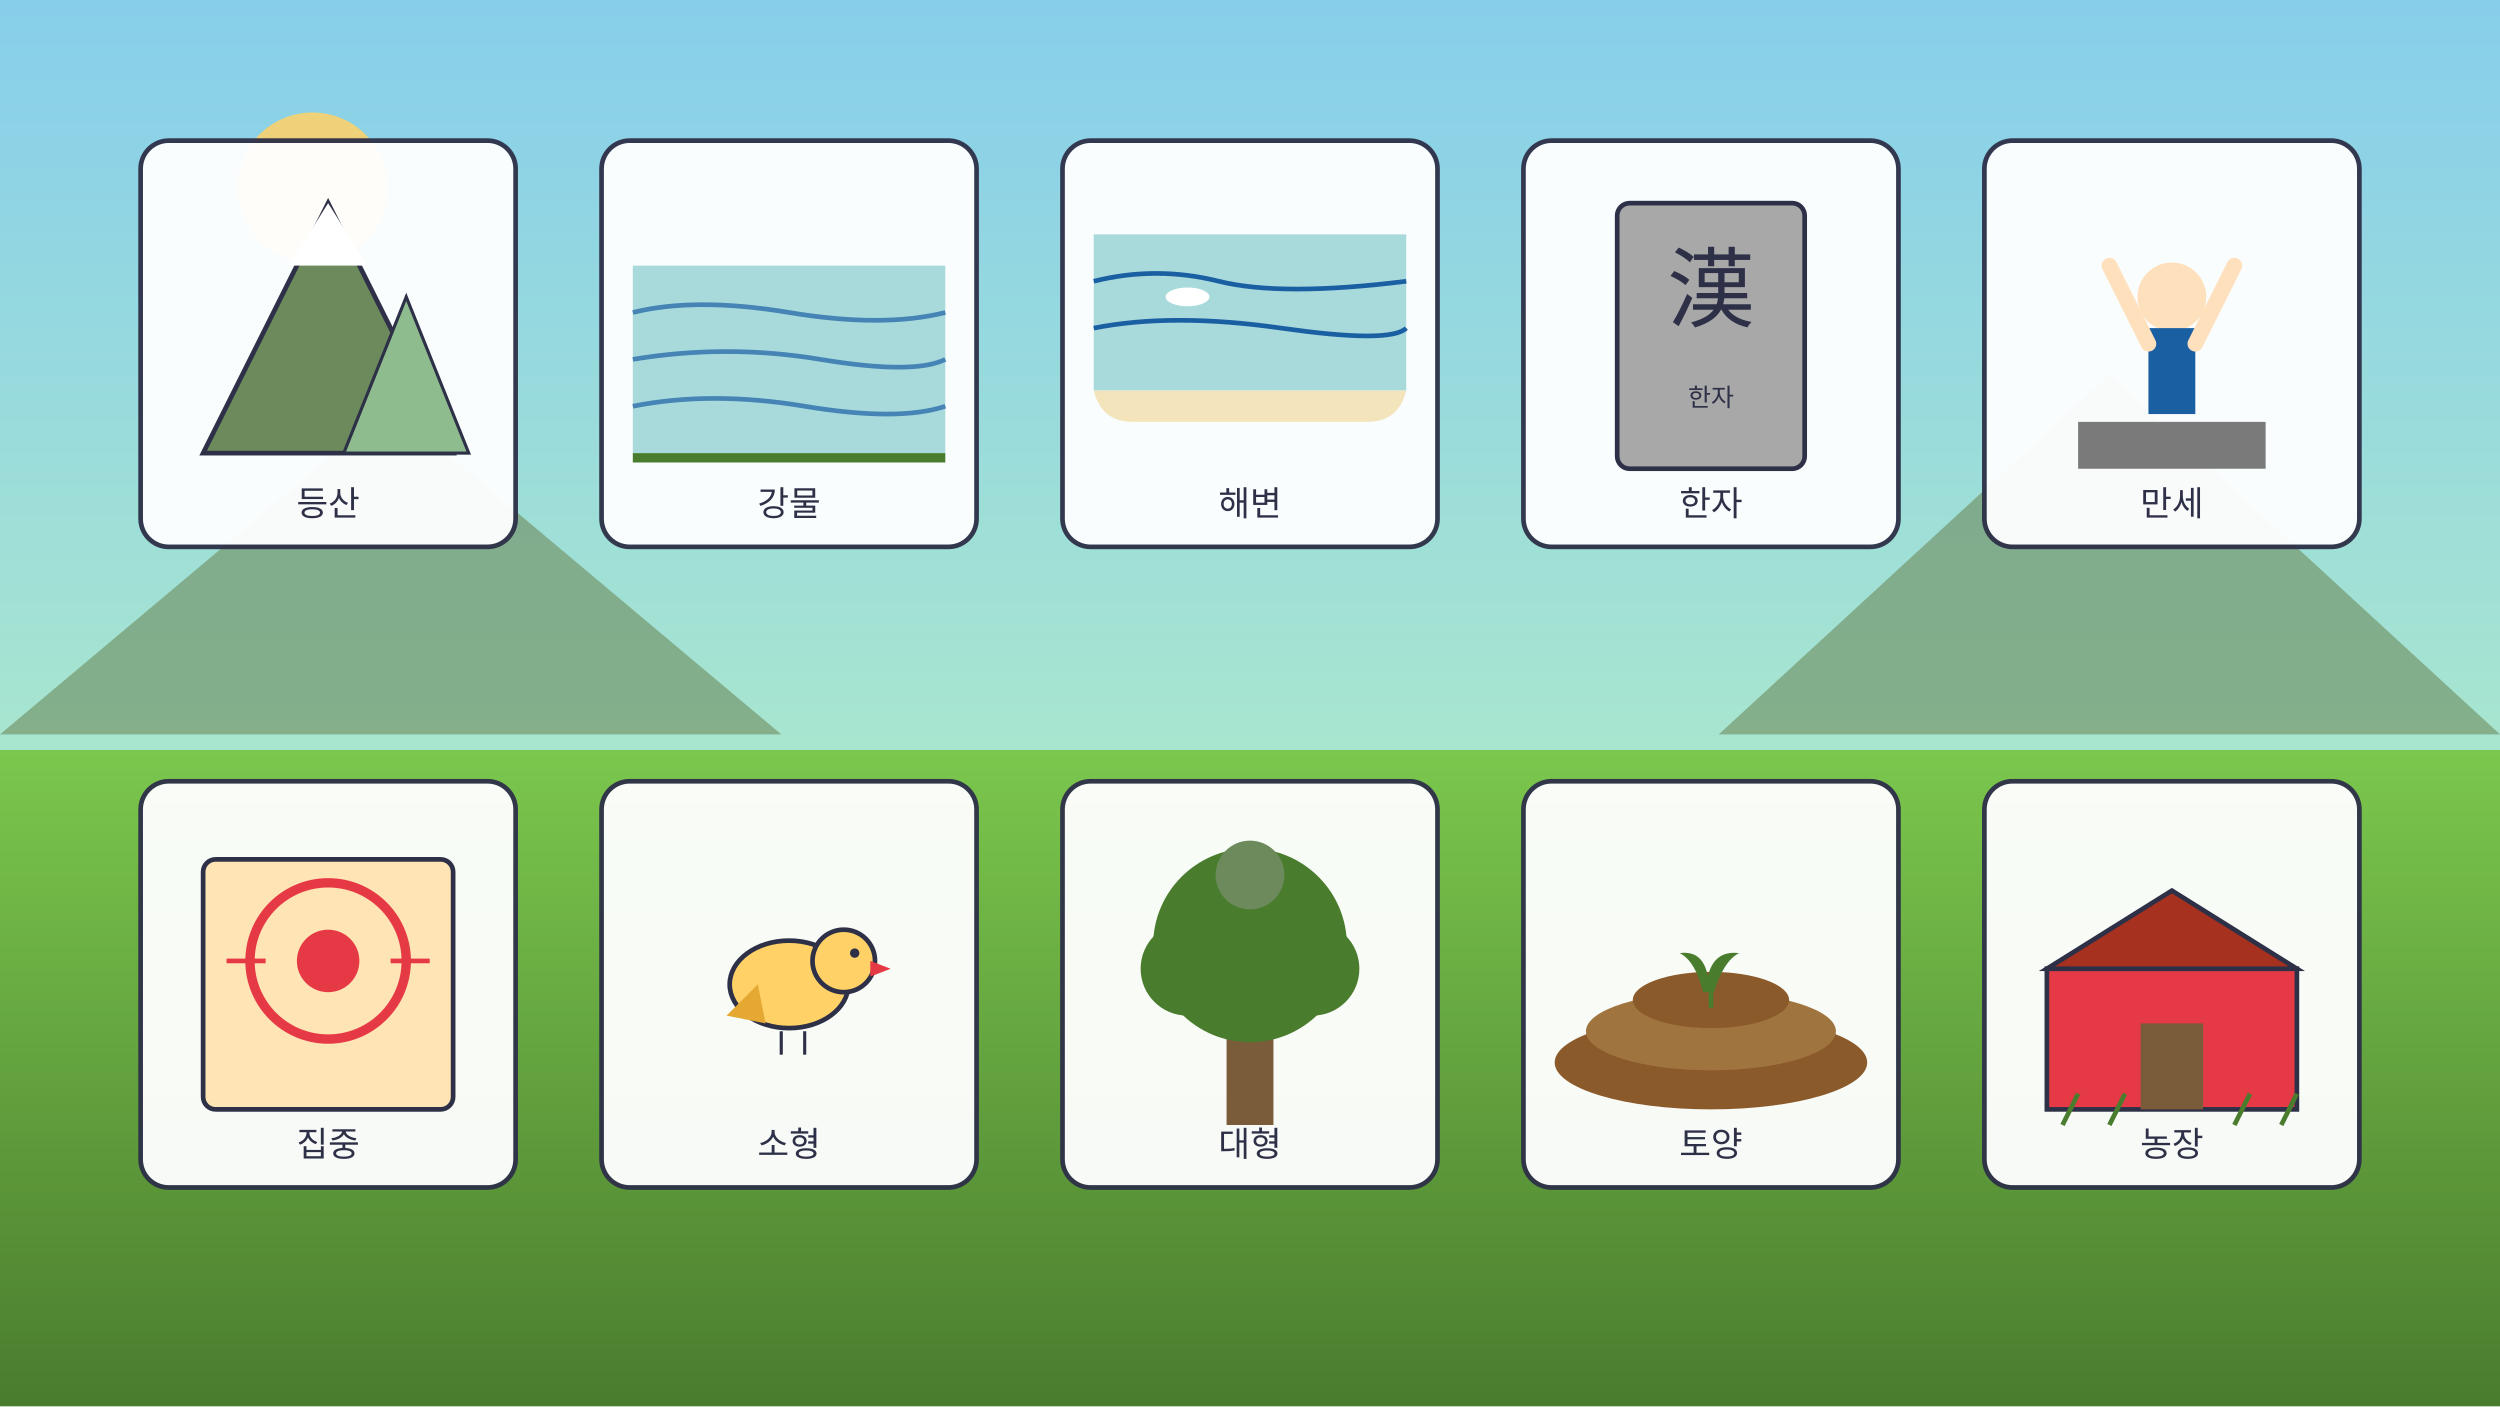
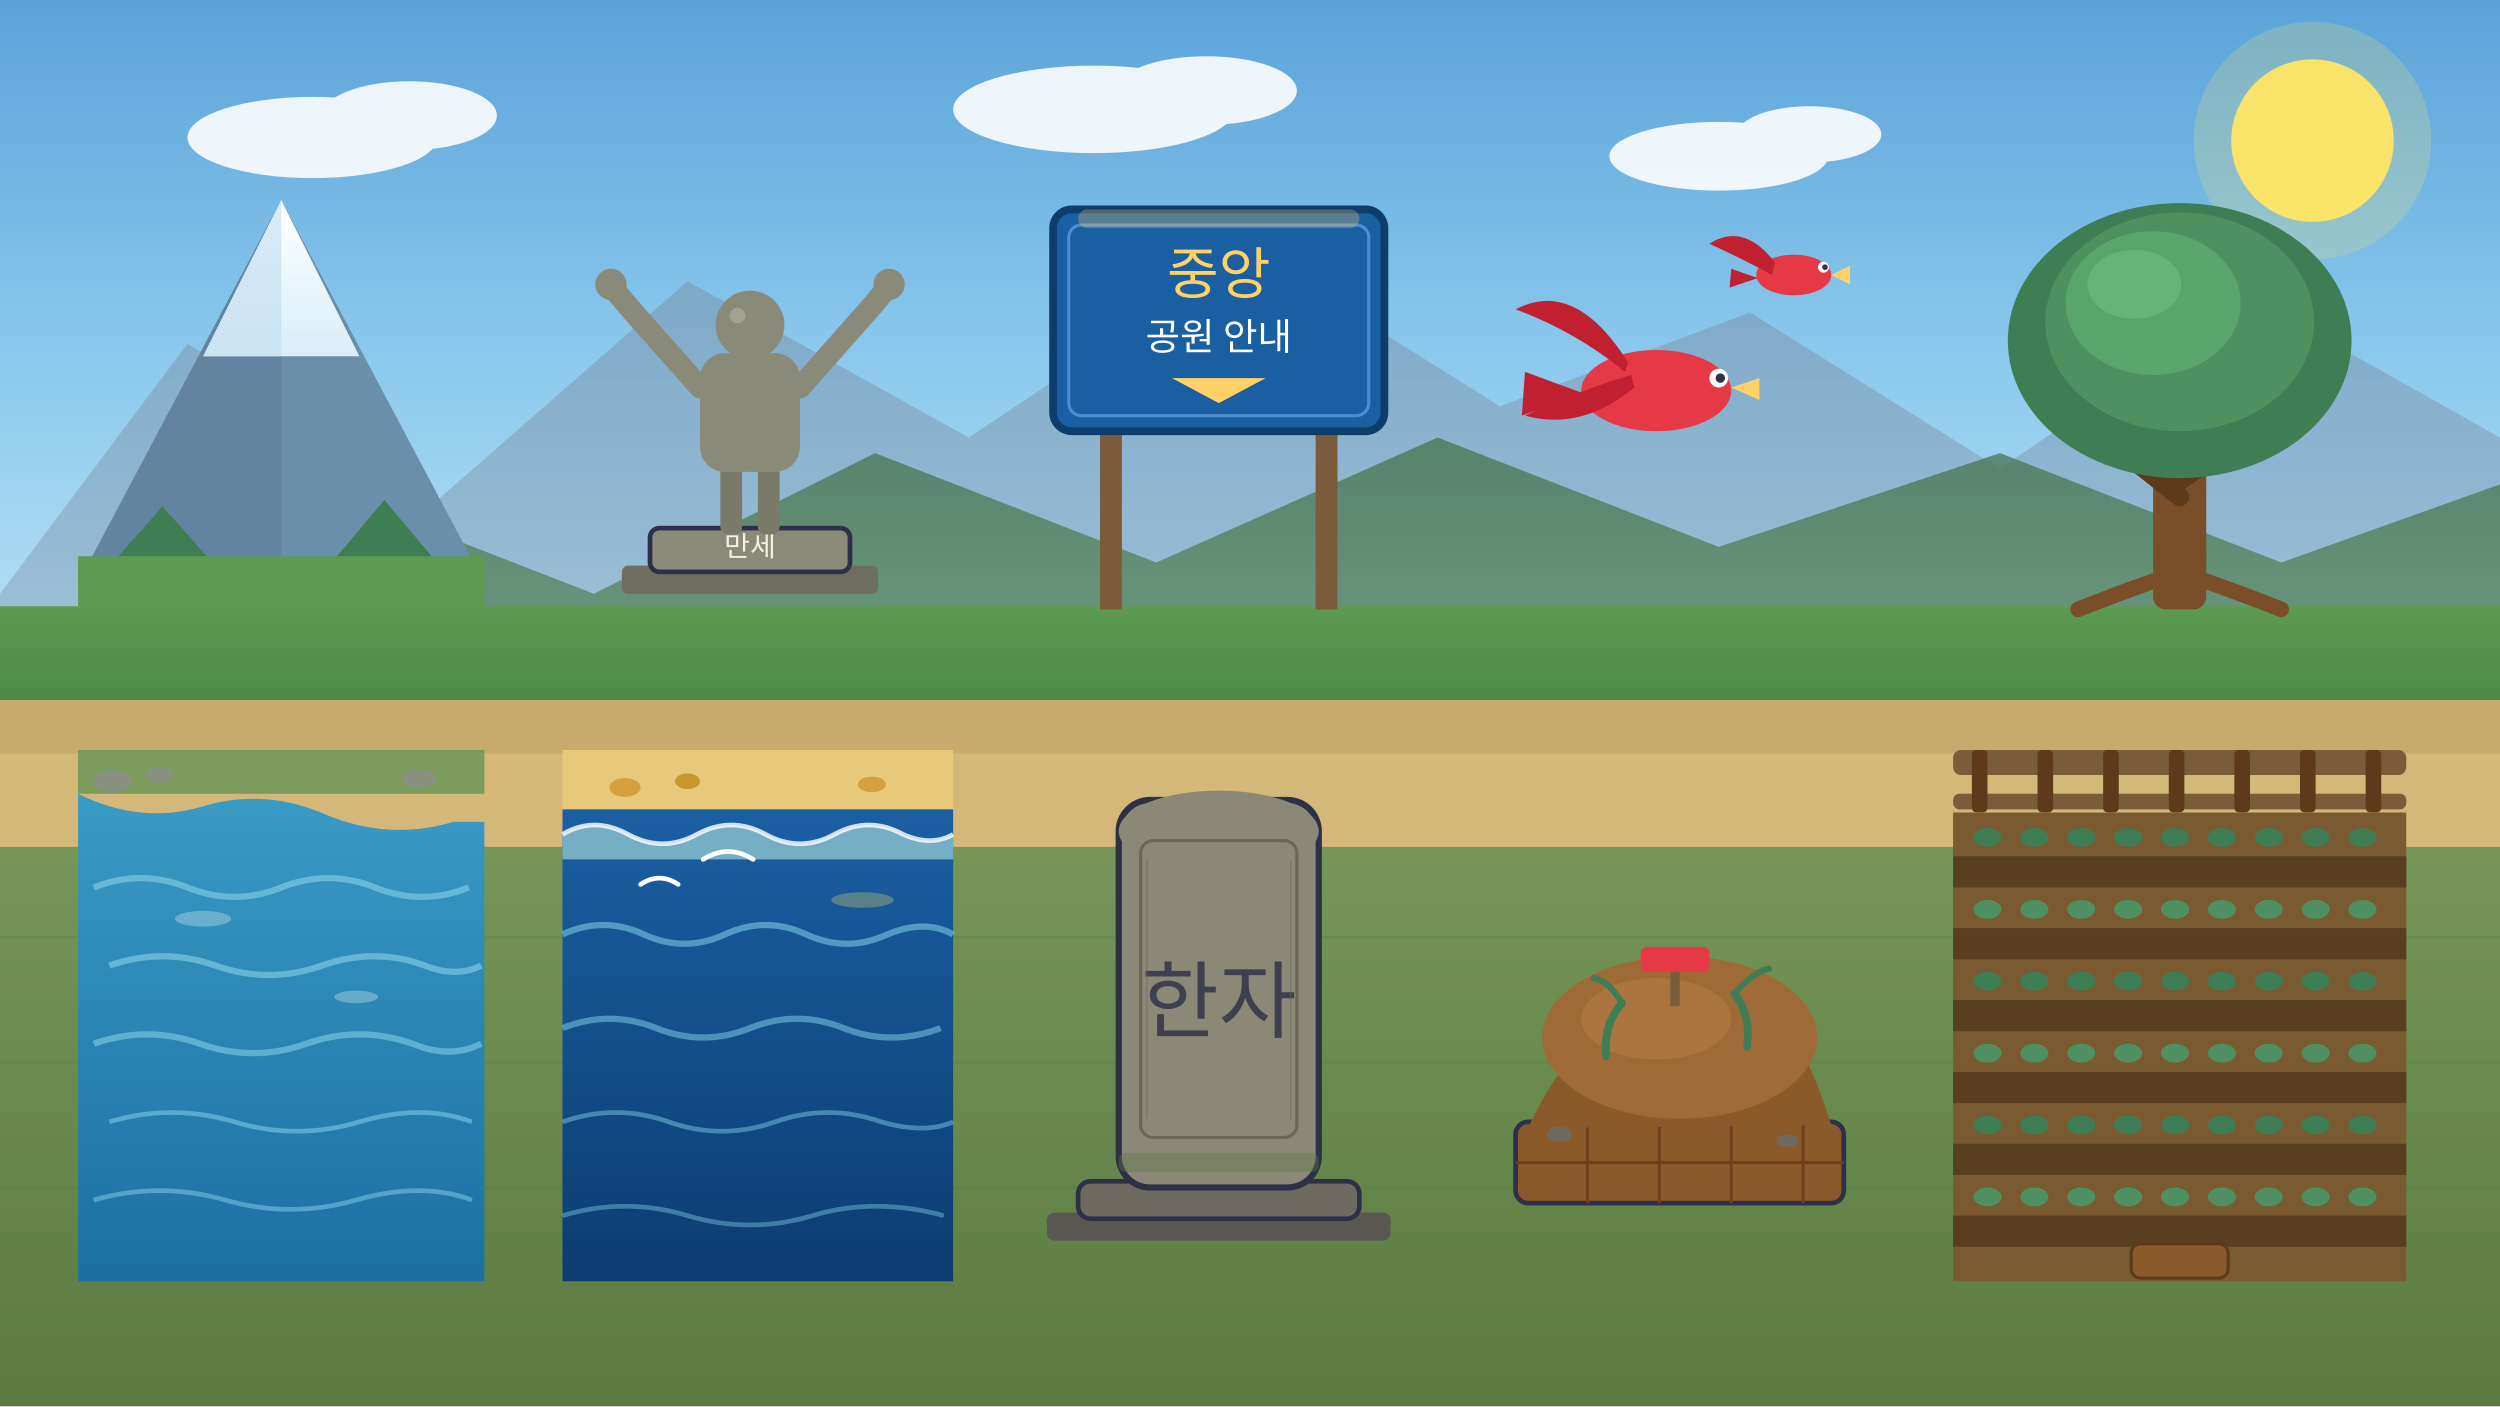
<svg xmlns="http://www.w3.org/2000/svg" viewBox="0 0 1600 900" preserveAspectRatio="xMidYMid meet" aria-label="자연공원 일러스트">
  <defs>
    <linearGradient id="np-sky" x1="0" y1="0" x2="0" y2="1">
-       <stop offset="0" stop-color="#87CEEB" />
-       <stop offset="1" stop-color="#A8E6CF" />
+       <stop offset="0" stop-color="#5BA3D9" />
+       <stop offset="0.5" stop-color="#8FCBEE" />
+       <stop offset="1" stop-color="#C8E8F8" />
+     </linearGradient>
+     <linearGradient id="np-mtn-far" x1="0" y1="0" x2="0" y2="1">
+       <stop offset="0" stop-color="#7A9CB8" />
+       <stop offset="1" stop-color="#9BBAD0" />
+     </linearGradient>
+     <linearGradient id="np-mtn-mid" x1="0" y1="0" x2="0" y2="1">
+       <stop offset="0" stop-color="#4E7A5C" />
+       <stop offset="1" stop-color="#6B9C74" />
+     </linearGradient>
+     <linearGradient id="np-grass" x1="0" y1="0" x2="0" y2="1">
+       <stop offset="0" stop-color="#5D9B50" />
+       <stop offset="1" stop-color="#3F7D42" />
    </linearGradient>
    <linearGradient id="np-ground" x1="0" y1="0" x2="0" y2="1">
-       <stop offset="0" stop-color="#7BC74D" />
-       <stop offset="1" stop-color="#4a7c2e" />
+       <stop offset="0" stop-color="#7A9B5C" />
+       <stop offset="1" stop-color="#5A7A40" />
+     </linearGradient>
+     <linearGradient id="np-water" x1="0" y1="0" x2="0" y2="1">
+       <stop offset="0" stop-color="#3A9BC4" />
+       <stop offset="1" stop-color="#1B6FA3" />
+     </linearGradient>
+     <linearGradient id="np-sea" x1="0" y1="0" x2="0" y2="1">
+       <stop offset="0" stop-color="#1B5FA3" />
+       <stop offset="1" stop-color="#0D3C70" />
+     </linearGradient>
+     <linearGradient id="np-snow" x1="0" y1="0" x2="0" y2="1">
+       <stop offset="0" stop-color="#FFFFFF" />
+       <stop offset="1" stop-color="#D8EEF8" />
    </linearGradient>
  </defs>
-   <rect x="0" y="0" width="1600" height="480" fill="url(#np-sky)" />
-   <rect x="0" y="480" width="1600" height="420" fill="url(#np-ground)" />
-   <circle cx="200" cy="120" r="48" fill="#FFD166" opacity="0.85" />
-   <g opacity="0.6">
-     <polygon points="0,470 250,260 500,470" fill="#6c8a5c" />
-     <polygon points="1100,470 1350,240 1600,470" fill="#6c8a5c" />
-   </g>
-   <g transform="translate(90,90)">
-     <rect x="0" y="0" width="240" height="260" rx="18" fill="#fff" opacity="0.95" stroke="#2D3047" stroke-width="3" />
-     <polygon points="120,40 200,200 40,200" fill="#6c8a5c" stroke="#2D3047" stroke-width="3" />
-     <polygon points="120,40 145,80 95,80" fill="#fff" />
-     <polygon points="170,100 210,200 130,200" fill="#8FBC8F" stroke="#2D3047" stroke-width="2" />
-     <text x="120" y="240" text-anchor="middle" font-family="'Gowun Dodum', sans-serif" font-size="22" fill="#2D3047">등산</text>
-   </g>
-   <g transform="translate(385,90)">
-     <rect x="0" y="0" width="240" height="260" rx="18" fill="#fff" opacity="0.95" stroke="#2D3047" stroke-width="3" />
-     <rect x="20" y="80" width="200" height="120" fill="#A8DADC" />
-     <path d="M 20,110 Q 60,100 120,110 T 220,110 M 20,140 Q 80,130 140,140 T 220,140 M 20,170 Q 70,160 130,170 T 220,170" stroke="#1B5FA3" stroke-width="3" fill="none" opacity="0.7" />
-     <rect x="20" y="200" width="200" height="6" fill="#4a7c2e" />
-     <text x="120" y="240" text-anchor="middle" font-family="'Gowun Dodum', sans-serif" font-size="22" fill="#2D3047">강물</text>
-   </g>
-   <g transform="translate(680,90)">
-     <rect x="0" y="0" width="240" height="260" rx="18" fill="#fff" opacity="0.95" stroke="#2D3047" stroke-width="3" />
-     <rect x="20" y="60" width="200" height="100" fill="#A8DADC" />
-     <path d="M 20,90 Q 60,80 100,90 T 220,90 M 20,120 Q 70,110 140,120 T 220,120" stroke="#1B5FA3" stroke-width="3" fill="none" />
-     <path d="M 20,160 L 220,160 Q 215,180 195,180 L 45,180 Q 25,180 20,160 Z" fill="#F4E4BC" />
-     <ellipse cx="80" cy="100" rx="14" ry="6" fill="#fff" />
-     <text x="120" y="240" text-anchor="middle" font-family="'Gowun Dodum', sans-serif" font-size="22" fill="#2D3047">해변</text>
-   </g>
-   <g transform="translate(975,90)">
-     <rect x="0" y="0" width="240" height="260" rx="18" fill="#fff" opacity="0.95" stroke="#2D3047" stroke-width="3" />
-     <rect x="60" y="40" width="120" height="170" rx="8" fill="#A8A8A8" stroke="#2D3047" stroke-width="3" />
-     <text x="120" y="115" text-anchor="middle" font-family="'Jua', sans-serif" font-size="56" fill="#2D3047">漢</text>
-     <text x="120" y="170" text-anchor="middle" font-family="'Gowun Dodum', sans-serif" font-size="16" fill="#2D3047">한자</text>
-     <text x="120" y="240" text-anchor="middle" font-family="'Gowun Dodum', sans-serif" font-size="22" fill="#2D3047">한자</text>
-   </g>
-   <g transform="translate(1270,90)">
-     <rect x="0" y="0" width="240" height="260" rx="18" fill="#fff" opacity="0.95" stroke="#2D3047" stroke-width="3" />
-     <rect x="60" y="180" width="120" height="30" fill="#7a7a7a" />
-     <circle cx="120" cy="100" r="22" fill="#FFE0BD" />
-     <rect x="105" y="120" width="30" height="55" fill="#1B5FA3" />
-     <path d="M 105,130 L 80,80" stroke="#FFE0BD" stroke-width="10" stroke-linecap="round" />
-     <path d="M 135,130 L 160,80" stroke="#FFE0BD" stroke-width="10" stroke-linecap="round" />
-     <text x="120" y="240" text-anchor="middle" font-family="'Gowun Dodum', sans-serif" font-size="22" fill="#2D3047">만세</text>
-   </g>
-   <g transform="translate(90,500)">
-     <rect x="0" y="0" width="240" height="260" rx="18" fill="#fff" opacity="0.95" stroke="#2D3047" stroke-width="3" />
-     <rect x="40" y="50" width="160" height="160" rx="8" fill="#FFE4B5" stroke="#2D3047" stroke-width="3" />
-     <circle cx="120" cy="115" r="50" fill="none" stroke="#E63946" stroke-width="6" />
-     <circle cx="120" cy="115" r="20" fill="#E63946" />
-     <line x1="55" y1="115" x2="80" y2="115" stroke="#E63946" stroke-width="3" />
-     <line x1="160" y1="115" x2="185" y2="115" stroke="#E63946" stroke-width="3" />
-     <text x="120" y="240" text-anchor="middle" font-family="'Gowun Dodum', sans-serif" font-size="22" fill="#2D3047">집중</text>
-   </g>
-   <g transform="translate(385,500)">
-     <rect x="0" y="0" width="240" height="260" rx="18" fill="#fff" opacity="0.95" stroke="#2D3047" stroke-width="3" />
-     <ellipse cx="120" cy="130" rx="38" ry="28" fill="#FFD166" stroke="#2D3047" stroke-width="3" />
-     <circle cx="155" cy="115" r="20" fill="#FFD166" stroke="#2D3047" stroke-width="3" />
-     <circle cx="162" cy="110" r="3" fill="#2D3047" />
-     <polygon points="172,115 185,120 172,125" fill="#E63946" />
-     <path d="M 100,130 L 80,150 L 105,155 Z" fill="#E5A933" />
-     <line x1="115" y1="160" x2="115" y2="175" stroke="#2D3047" stroke-width="2" />
-     <line x1="130" y1="160" x2="130" y2="175" stroke="#2D3047" stroke-width="2" />
-     <text x="120" y="240" text-anchor="middle" font-family="'Gowun Dodum', sans-serif" font-size="22" fill="#2D3047">소형</text>
-   </g>
-   <g transform="translate(680,500)">
-     <rect x="0" y="0" width="240" height="260" rx="18" fill="#fff" opacity="0.95" stroke="#2D3047" stroke-width="3" />
-     <rect x="105" y="140" width="30" height="80" fill="#7a5b3a" />
-     <circle cx="120" cy="105" r="62" fill="#4a7c2e" />
-     <circle cx="80" cy="120" r="30" fill="#4a7c2e" />
-     <circle cx="160" cy="120" r="30" fill="#4a7c2e" />
-     <circle cx="120" cy="60" r="22" fill="#6c8a5c" />
-     <text x="120" y="240" text-anchor="middle" font-family="'Gowun Dodum', sans-serif" font-size="22" fill="#2D3047">대형</text>
-   </g>
-   <g transform="translate(975,500)">
-     <rect x="0" y="0" width="240" height="260" rx="18" fill="#fff" opacity="0.95" stroke="#2D3047" stroke-width="3" />
-     <ellipse cx="120" cy="180" rx="100" ry="30" fill="#8B5A2B" />
-     <ellipse cx="120" cy="160" rx="80" ry="25" fill="#A0743F" />
-     <ellipse cx="120" cy="140" rx="50" ry="18" fill="#8B5A2B" />
-     <path d="M 115,135 Q 110,115 100,110 Q 115,108 118,125 Q 122,108 138,110 Q 128,115 122,135 Z" fill="#4a7c2e" />
-     <line x1="120" y1="135" x2="120" y2="145" stroke="#4a7c2e" stroke-width="3" />
-     <text x="120" y="240" text-anchor="middle" font-family="'Gowun Dodum', sans-serif" font-size="22" fill="#2D3047">토양</text>
-   </g>
-   <g transform="translate(1270,500)">
-     <rect x="0" y="0" width="240" height="260" rx="18" fill="#fff" opacity="0.95" stroke="#2D3047" stroke-width="3" />
-     <rect x="40" y="120" width="160" height="90" fill="#E63946" stroke="#2D3047" stroke-width="3" />
-     <polygon points="40,120 120,70 200,120" fill="#A6311F" stroke="#2D3047" stroke-width="3" />
-     <rect x="100" y="155" width="40" height="55" fill="#7a5b3a" />
-     <g stroke="#4a7c2e" stroke-width="3">
-       <line x1="50" y1="220" x2="60" y2="200" />
-       <line x1="80" y1="220" x2="90" y2="200" />
-       <line x1="160" y1="220" x2="170" y2="200" />
-       <line x1="190" y1="220" x2="200" y2="200" />
-     </g>
-     <text x="120" y="240" text-anchor="middle" font-family="'Gowun Dodum', sans-serif" font-size="22" fill="#2D3047">농장</text>
+   <rect x="0" y="0" width="1600" height="490" fill="url(#np-sky)" />
+   <circle cx="1480" cy="90" r="52" fill="#FFE566" opacity="0.95" />
+   <circle cx="1480" cy="90" r="76" fill="#FFE566" opacity="0.20" />
+   <g fill="#ffffff" opacity="0.88">
+     <ellipse cx="200" cy="88" rx="80" ry="26" />
+     <ellipse cx="262" cy="74" rx="56" ry="22" />
+     <ellipse cx="700" cy="70" rx="90" ry="28" />
+     <ellipse cx="772" cy="58" rx="58" ry="22" />
+     <ellipse cx="1100" cy="100" rx="70" ry="22" />
+     <ellipse cx="1158" cy="86" rx="46" ry="18" />
+   </g>
+   <polygon points="0,380 120,220 280,320 440,180 620,280 800,160 960,260 1120,200 1280,300 1440,190 1600,280 1600,490 0,490" fill="url(#np-mtn-far)" opacity="0.7" />
+   <polygon points="0,420 200,310 380,380 560,290 740,360 920,280 1100,350 1280,290 1460,360 1600,310 1600,490 0,490" fill="url(#np-mtn-mid)" opacity="0.85" />
+   <rect x="0" y="388" width="1600" height="102" fill="url(#np-grass)" />
+   <rect x="0" y="448" width="1600" height="34" fill="#C8A96E" />
+   <rect x="0" y="482" width="1600" height="418" fill="url(#np-ground)" />
+   <rect x="0" y="482" width="1600" height="60" fill="#D4B87A" />
+   <g stroke="#4E8040" stroke-width="2" opacity="0.30">
+     <line x1="0" y1="600" x2="1600" y2="600" />
+     <line x1="0" y1="680" x2="1600" y2="680" />
+     <line x1="0" y1="760" x2="1600" y2="760" />
+     <line x1="0" y1="840" x2="1600" y2="840" />
+   </g>
+   <g data-hit="0" transform="translate(50,120)">
+     <rect class="hit-pad" x="0" y="0" width="260" height="270" fill="transparent" />
+     <polygon points="130,8 8,238 252,238" fill="#6A8FAA" />
+     <polygon points="130,8 8,238 130,238" fill="#5A7A96" opacity="0.5" />
+     <polygon points="130,8 80,108 180,108" fill="url(#np-snow)" />
+     <polygon points="130,8 80,108 130,108" fill="#C0DCF0" opacity="0.6" />
+     <polygon points="24,238 54,204 84,238" fill="#3F7D54" />
+     <polygon points="164,238 196,200 228,238" fill="#3F7D54" />
+     <rect x="0" y="236" width="260" height="34" fill="#5D9B50" />
+   </g>
+   <g data-hit="4" transform="translate(360,120)">
+     <rect class="hit-pad" x="0" y="0" width="240" height="270" fill="transparent" />
+     <rect x="38" y="242" width="164" height="18" rx="4" fill="#6E6E60" />
+     <rect x="56" y="218" width="128" height="28" rx="6" fill="#8A8A7A" stroke="#2D3047" stroke-width="3" />
+     <text x="120" y="236" text-anchor="middle" font-family="'Jua', sans-serif" font-size="18" fill="#F4F0E0">만세</text>
+     <rect x="101" y="178" width="14" height="44" rx="5" fill="#7A7A6A" />
+     <rect x="125" y="178" width="14" height="44" rx="5" fill="#7A7A6A" />
+     <rect x="88" y="106" width="64" height="76" rx="16" fill="#8A8A7A" />
+     <path d="M 88,128 L 42,76 L 32,64" stroke="#8A8A7A" stroke-width="14" fill="none" stroke-linecap="round" />
+     <path d="M 152,128 L 198,76 L 208,64" stroke="#8A8A7A" stroke-width="14" fill="none" stroke-linecap="round" />
+     <circle cx="31" cy="62" r="10" fill="#8A8A7A" />
+     <circle cx="209" cy="62" r="10" fill="#8A8A7A" />
+     <circle cx="120" cy="88" r="22" fill="#8A8A7A" />
+     <circle cx="112" cy="82" r="5" fill="#B8B8A8" opacity="0.55" />
+   </g>
+   <g data-hit="5" transform="translate(660,120)">
+     <rect class="hit-pad" x="0" y="0" width="240" height="270" fill="transparent" />
+     <rect x="44" y="152" width="14" height="118" fill="#7A5B3A" />
+     <rect x="182" y="152" width="14" height="118" fill="#7A5B3A" />
+     <rect x="14" y="14" width="212" height="142" rx="12" fill="#1B5FA3" stroke="#0E3C6B" stroke-width="5" />
+     <rect x="24" y="24" width="192" height="122" rx="8" fill="none" stroke="#4A8FD0" stroke-width="2" />
+     <text x="120" y="68" text-anchor="middle" font-family="'Jua', sans-serif" font-size="36" fill="#FFD166">중앙</text>
+     <text x="120" y="104" text-anchor="middle" font-family="'Gowun Dodum', sans-serif" font-size="24" fill="#ffffff">공원 안내</text>
+     <polygon points="90,122 120,138 150,122" fill="#FFD166" />
+     <rect x="30" y="14" width="180" height="12" rx="6" fill="#FFD166" opacity="0.28" />
+   </g>
+   <g data-hit="6" transform="translate(960,120)">
+     <rect class="hit-pad" x="0" y="0" width="230" height="220" fill="transparent" />
+     <ellipse cx="100" cy="130" rx="48" ry="26" fill="#E63946" />
+     <path d="M 54,132 L 16,118 L 14,146 Z" fill="#C02030" />
+     <path d="M 82,112 Q 48,58 10,78 Q 48,92 80,118 Z" fill="#C02030" />
+     <path d="M 86,128 Q 52,156 16,146 Q 50,130 84,120 Z" fill="#C02030" />
+     <polygon points="148,128 166,122 166,136" fill="#FFD166" />
+     <circle cx="140" cy="122" r="6" fill="#ffffff" />
+     <circle cx="141" cy="122" r="3" fill="#2D3047" />
+     <ellipse cx="188" cy="56" rx="24" ry="13" fill="#E63946" />
+     <path d="M 165,58 L 148,52 L 147,64 Z" fill="#C02030" />
+     <path d="M 176,48 Q 156,22 134,36 Q 156,46 174,56 Z" fill="#C02030" />
+     <polygon points="212,56 224,50 224,62" fill="#FFD166" />
+     <circle cx="207" cy="51" r="3.5" fill="#ffffff" />
+     <circle cx="208" cy="51" r="1.8" fill="#2D3047" />
+   </g>
+   <g data-hit="7" transform="translate(1250,120)">
+     <rect class="hit-pad" x="0" y="0" width="290" height="270" fill="transparent" />
+     <rect x="128" y="172" width="34" height="98" rx="8" fill="#7A4E28" />
+     <path d="M 128,252 Q 100,262 80,270 M 162,252 Q 190,262 210,270" stroke="#7A4E28" stroke-width="10" fill="none" stroke-linecap="round" />
+     <line x1="145" y1="198" x2="92" y2="156" stroke="#5E3A1A" stroke-width="12" stroke-linecap="round" />
+     <line x1="145" y1="188" x2="198" y2="150" stroke="#5E3A1A" stroke-width="12" stroke-linecap="round" />
+     <line x1="145" y1="176" x2="145" y2="132" stroke="#5E3A1A" stroke-width="12" stroke-linecap="round" />
+     <ellipse cx="145" cy="98" rx="110" ry="88" fill="#3F7D54" />
+     <ellipse cx="145" cy="86" rx="86" ry="70" fill="#4E9060" />
+     <ellipse cx="128" cy="74" rx="56" ry="46" fill="#5DAA6E" opacity="0.8" />
+     <ellipse cx="116" cy="62" rx="30" ry="22" fill="#6EC07E" opacity="0.6" />
+   </g>
+   <g data-hit="1" transform="translate(50,480)">
+     <rect class="hit-pad" x="0" y="0" width="260" height="340" fill="transparent" />
+     <rect x="0" y="0" width="260" height="28" fill="#7A9B5C" />
+     <path d="M 0,28 Q 40,48 80,36 Q 120,24 160,42 Q 200,58 240,46 L 260,46 L 260,340 L 0,340 Z" fill="url(#np-water)" />
+     <path d="M 10,88 Q 40,76 70,88 Q 100,100 130,88 Q 160,76 190,88 Q 220,100 250,88" stroke="#7BC8E0" stroke-width="4" fill="none" opacity="0.7" />
+     <path d="M 20,138 Q 54,126 88,138 Q 122,150 156,138 Q 190,126 222,138 Q 242,146 258,138" stroke="#7BC8E0" stroke-width="4" fill="none" opacity="0.7" />
+     <path d="M 10,188 Q 44,176 78,188 Q 112,200 146,188 Q 180,176 214,188 Q 238,198 258,188" stroke="#7BC8E0" stroke-width="4" fill="none" opacity="0.65" />
+     <path d="M 20,238 Q 60,226 100,238 Q 140,250 180,238 Q 220,226 252,238" stroke="#7BC8E0" stroke-width="3" fill="none" opacity="0.6" />
+     <path d="M 10,288 Q 52,276 94,288 Q 136,300 178,288 Q 220,276 252,288" stroke="#7BC8E0" stroke-width="3" fill="none" opacity="0.55" />
+     <ellipse cx="80" cy="108" rx="18" ry="5" fill="#FFFFFF" opacity="0.28" />
+     <ellipse cx="178" cy="158" rx="14" ry="4" fill="#FFFFFF" opacity="0.28" />
+     <ellipse cx="22" cy="20" rx="12" ry="7" fill="#8A9080" />
+     <ellipse cx="52" cy="16" rx="9" ry="5" fill="#8A9080" />
+     <ellipse cx="218" cy="18" rx="11" ry="6" fill="#8A9080" />
+   </g>
+   <g data-hit="2" transform="translate(360,480)">
+     <rect class="hit-pad" x="0" y="0" width="250" height="340" fill="transparent" />
+     <rect x="0" y="0" width="250" height="38" fill="#E8C97A" />
+     <rect x="0" y="38" width="250" height="302" fill="url(#np-sea)" />
+     <path d="M 0,54 Q 20,42 42,54 Q 64,66 86,54 Q 108,42 130,54 Q 152,66 174,54 Q 196,42 218,54 Q 236,62 250,54 L 250,70 L 0,70 Z" fill="#A8DADC" opacity="0.65" />
+     <path d="M 0,54 Q 20,42 42,54 Q 64,66 86,54 Q 108,42 130,54 Q 152,66 174,54 Q 196,42 218,54 Q 236,62 250,54" stroke="#ffffff" stroke-width="3" fill="none" opacity="0.8" />
+     <path d="M 0,118 Q 26,106 52,118 Q 78,130 104,118 Q 130,106 156,118 Q 182,130 208,118 Q 232,108 250,118" stroke="#7BC8E0" stroke-width="4" fill="none" opacity="0.6" />
+     <path d="M 0,178 Q 30,166 60,178 Q 90,190 120,178 Q 150,166 180,178 Q 210,190 242,178" stroke="#7BC8E0" stroke-width="4" fill="none" opacity="0.55" />
+     <path d="M 0,238 Q 34,226 68,238 Q 102,250 136,238 Q 170,226 204,238 Q 232,246 250,238" stroke="#7BC8E0" stroke-width="3" fill="none" opacity="0.5" />
+     <path d="M 0,298 Q 40,286 80,298 Q 120,310 160,298 Q 200,286 244,298" stroke="#7BC8E0" stroke-width="3" fill="none" opacity="0.45" />
+     <ellipse cx="192" cy="96" rx="20" ry="5" fill="#FFE566" opacity="0.28" />
+     <path d="M 50,86 Q 62,78 74,86" stroke="#ffffff" stroke-width="3" fill="none" stroke-linecap="round" />
+     <path d="M 90,70 Q 106,60 122,70" stroke="#ffffff" stroke-width="3" fill="none" stroke-linecap="round" />
+     <ellipse cx="40" cy="24" rx="10" ry="6" fill="#D4A040" />
+     <ellipse cx="80" cy="20" rx="8" ry="5" fill="#C89830" />
+     <ellipse cx="198" cy="22" rx="9" ry="5" fill="#D4A040" />
+   </g>
+   <g data-hit="3" transform="translate(660,480)">
+     <rect class="hit-pad" x="0" y="0" width="240" height="320" fill="transparent" />
+     <rect x="10" y="296" width="220" height="18" rx="5" fill="#5A5650" />
+     <rect x="30" y="276" width="180" height="24" rx="8" fill="#6E6A60" stroke="#2D3047" stroke-width="3" />
+     <rect x="56" y="32" width="128" height="248" rx="20" fill="#8C8878" stroke="#2D3047" stroke-width="4" />
+     <ellipse cx="120" cy="52" rx="64" ry="26" fill="#8C8878" />
+     <rect x="70" y="58" width="100" height="190" rx="8" fill="none" stroke="#6A6658" stroke-width="2" />
+     <text x="120" y="180" text-anchor="middle" font-family="'Jua', sans-serif" font-size="54" fill="#2D3047" opacity="0.82">한자</text>
+     <line x1="74" y1="70" x2="74" y2="236" stroke="#6A6658" stroke-width="1" opacity="0.45" />
+     <line x1="166" y1="70" x2="166" y2="236" stroke="#6A6658" stroke-width="1" opacity="0.45" />
+     <rect x="56" y="258" width="128" height="12" rx="4" fill="#5A7A40" opacity="0.38" />
+   </g>
+   <g data-hit="8" transform="translate(960,480)">
+     <rect class="hit-pad" x="0" y="0" width="230" height="300" fill="transparent" />
+     <rect x="10" y="238" width="210" height="52" rx="8" fill="#8B5A2B" stroke="#2D3047" stroke-width="3" />
+     <line x1="56" y1="238" x2="56" y2="290" stroke="#6E4020" stroke-width="2" />
+     <line x1="102" y1="238" x2="102" y2="290" stroke="#6E4020" stroke-width="2" />
+     <line x1="148" y1="238" x2="148" y2="290" stroke="#6E4020" stroke-width="2" />
+     <line x1="194" y1="238" x2="194" y2="290" stroke="#6E4020" stroke-width="2" />
+     <line x1="10" y1="264" x2="220" y2="264" stroke="#6E4020" stroke-width="2" />
+     <path d="M 18,242 Q 52,168 115,148 Q 178,130 212,240 Z" fill="#8B5A2B" />
+     <ellipse cx="115" cy="184" rx="88" ry="52" fill="#9E6B38" />
+     <ellipse cx="100" cy="172" rx="48" ry="26" fill="#B07B44" opacity="0.65" />
+     <rect x="109" y="128" width="6" height="36" fill="#7A5B3A" />
+     <rect x="90" y="126" width="44" height="16" rx="4" fill="#E63946" />
+     <path d="M 68,196 Q 66,176 78,162" stroke="#3F7D54" stroke-width="5" fill="none" stroke-linecap="round" />
+     <path d="M 78,162 Q 70,148 60,146" stroke="#3F7D54" stroke-width="4" fill="none" stroke-linecap="round" />
+     <path d="M 158,190 Q 161,170 150,156" stroke="#3F7D54" stroke-width="5" fill="none" stroke-linecap="round" />
+     <path d="M 150,156 Q 162,142 172,140" stroke="#3F7D54" stroke-width="4" fill="none" stroke-linecap="round" />
+     <ellipse cx="38" cy="246" rx="8" ry="5" fill="#6E6A60" />
+     <ellipse cx="184" cy="250" rx="7" ry="4" fill="#6E6A60" />
+   </g>
+   <g data-hit="9" transform="translate(1250,480)">
+     <rect class="hit-pad" x="0" y="0" width="290" height="340" fill="transparent" />
+     <rect x="0" y="0" width="290" height="16" rx="5" fill="#7A5B3A" />
+     <rect x="0" y="28" width="290" height="10" rx="4" fill="#7A5B3A" />
+     <rect x="12" y="0" width="10" height="40" rx="3" fill="#5E3A1A" />
+     <rect x="54" y="0" width="10" height="40" rx="3" fill="#5E3A1A" />
+     <rect x="96" y="0" width="10" height="40" rx="3" fill="#5E3A1A" />
+     <rect x="138" y="0" width="10" height="40" rx="3" fill="#5E3A1A" />
+     <rect x="180" y="0" width="10" height="40" rx="3" fill="#5E3A1A" />
+     <rect x="222" y="0" width="10" height="40" rx="3" fill="#5E3A1A" />
+     <rect x="264" y="0" width="10" height="40" rx="3" fill="#5E3A1A" />
+     <rect x="0" y="40" width="290" height="300" fill="#7A5A30" />
+     <rect x="0" y="68" width="290" height="20" fill="#5A3E20" />
+     <rect x="0" y="114" width="290" height="20" fill="#5A3E20" />
+     <rect x="0" y="160" width="290" height="20" fill="#5A3E20" />
+     <rect x="0" y="206" width="290" height="20" fill="#5A3E20" />
+     <rect x="0" y="252" width="290" height="20" fill="#5A3E20" />
+     <rect x="0" y="298" width="290" height="20" fill="#5A3E20" />
+     <g fill="#3F7D54">
+       <ellipse cx="22" cy="56" rx="9" ry="6" />
+       <ellipse cx="52" cy="56" rx="9" ry="6" />
+       <ellipse cx="82" cy="56" rx="9" ry="6" />
+       <ellipse cx="112" cy="56" rx="9" ry="6" />
+       <ellipse cx="142" cy="56" rx="9" ry="6" />
+       <ellipse cx="172" cy="56" rx="9" ry="6" />
+       <ellipse cx="202" cy="56" rx="9" ry="6" />
+       <ellipse cx="232" cy="56" rx="9" ry="6" />
+       <ellipse cx="262" cy="56" rx="9" ry="6" />
+     </g>
+     <g fill="#4E9060">
+       <ellipse cx="22" cy="102" rx="9" ry="6" />
+       <ellipse cx="52" cy="102" rx="9" ry="6" />
+       <ellipse cx="82" cy="102" rx="9" ry="6" />
+       <ellipse cx="112" cy="102" rx="9" ry="6" />
+       <ellipse cx="142" cy="102" rx="9" ry="6" />
+       <ellipse cx="172" cy="102" rx="9" ry="6" />
+       <ellipse cx="202" cy="102" rx="9" ry="6" />
+       <ellipse cx="232" cy="102" rx="9" ry="6" />
+       <ellipse cx="262" cy="102" rx="9" ry="6" />
+     </g>
+     <g fill="#3F7D54">
+       <ellipse cx="22" cy="148" rx="9" ry="6" />
+       <ellipse cx="52" cy="148" rx="9" ry="6" />
+       <ellipse cx="82" cy="148" rx="9" ry="6" />
+       <ellipse cx="112" cy="148" rx="9" ry="6" />
+       <ellipse cx="142" cy="148" rx="9" ry="6" />
+       <ellipse cx="172" cy="148" rx="9" ry="6" />
+       <ellipse cx="202" cy="148" rx="9" ry="6" />
+       <ellipse cx="232" cy="148" rx="9" ry="6" />
+       <ellipse cx="262" cy="148" rx="9" ry="6" />
+     </g>
+     <g fill="#4E9060">
+       <ellipse cx="22" cy="194" rx="9" ry="6" />
+       <ellipse cx="52" cy="194" rx="9" ry="6" />
+       <ellipse cx="82" cy="194" rx="9" ry="6" />
+       <ellipse cx="112" cy="194" rx="9" ry="6" />
+       <ellipse cx="142" cy="194" rx="9" ry="6" />
+       <ellipse cx="172" cy="194" rx="9" ry="6" />
+       <ellipse cx="202" cy="194" rx="9" ry="6" />
+       <ellipse cx="232" cy="194" rx="9" ry="6" />
+       <ellipse cx="262" cy="194" rx="9" ry="6" />
+     </g>
+     <g fill="#3F7D54">
+       <ellipse cx="22" cy="240" rx="9" ry="6" />
+       <ellipse cx="52" cy="240" rx="9" ry="6" />
+       <ellipse cx="82" cy="240" rx="9" ry="6" />
+       <ellipse cx="112" cy="240" rx="9" ry="6" />
+       <ellipse cx="142" cy="240" rx="9" ry="6" />
+       <ellipse cx="172" cy="240" rx="9" ry="6" />
+       <ellipse cx="202" cy="240" rx="9" ry="6" />
+       <ellipse cx="232" cy="240" rx="9" ry="6" />
+       <ellipse cx="262" cy="240" rx="9" ry="6" />
+     </g>
+     <g fill="#4E9060">
+       <ellipse cx="22" cy="286" rx="9" ry="6" />
+       <ellipse cx="52" cy="286" rx="9" ry="6" />
+       <ellipse cx="82" cy="286" rx="9" ry="6" />
+       <ellipse cx="112" cy="286" rx="9" ry="6" />
+       <ellipse cx="142" cy="286" rx="9" ry="6" />
+       <ellipse cx="172" cy="286" rx="9" ry="6" />
+       <ellipse cx="202" cy="286" rx="9" ry="6" />
+       <ellipse cx="232" cy="286" rx="9" ry="6" />
+       <ellipse cx="262" cy="286" rx="9" ry="6" />
+     </g>
+     <rect x="114" y="316" width="62" height="22" rx="6" fill="#8B5A2B" stroke="#5E3A1A" stroke-width="2" />
  </g>
</svg>
